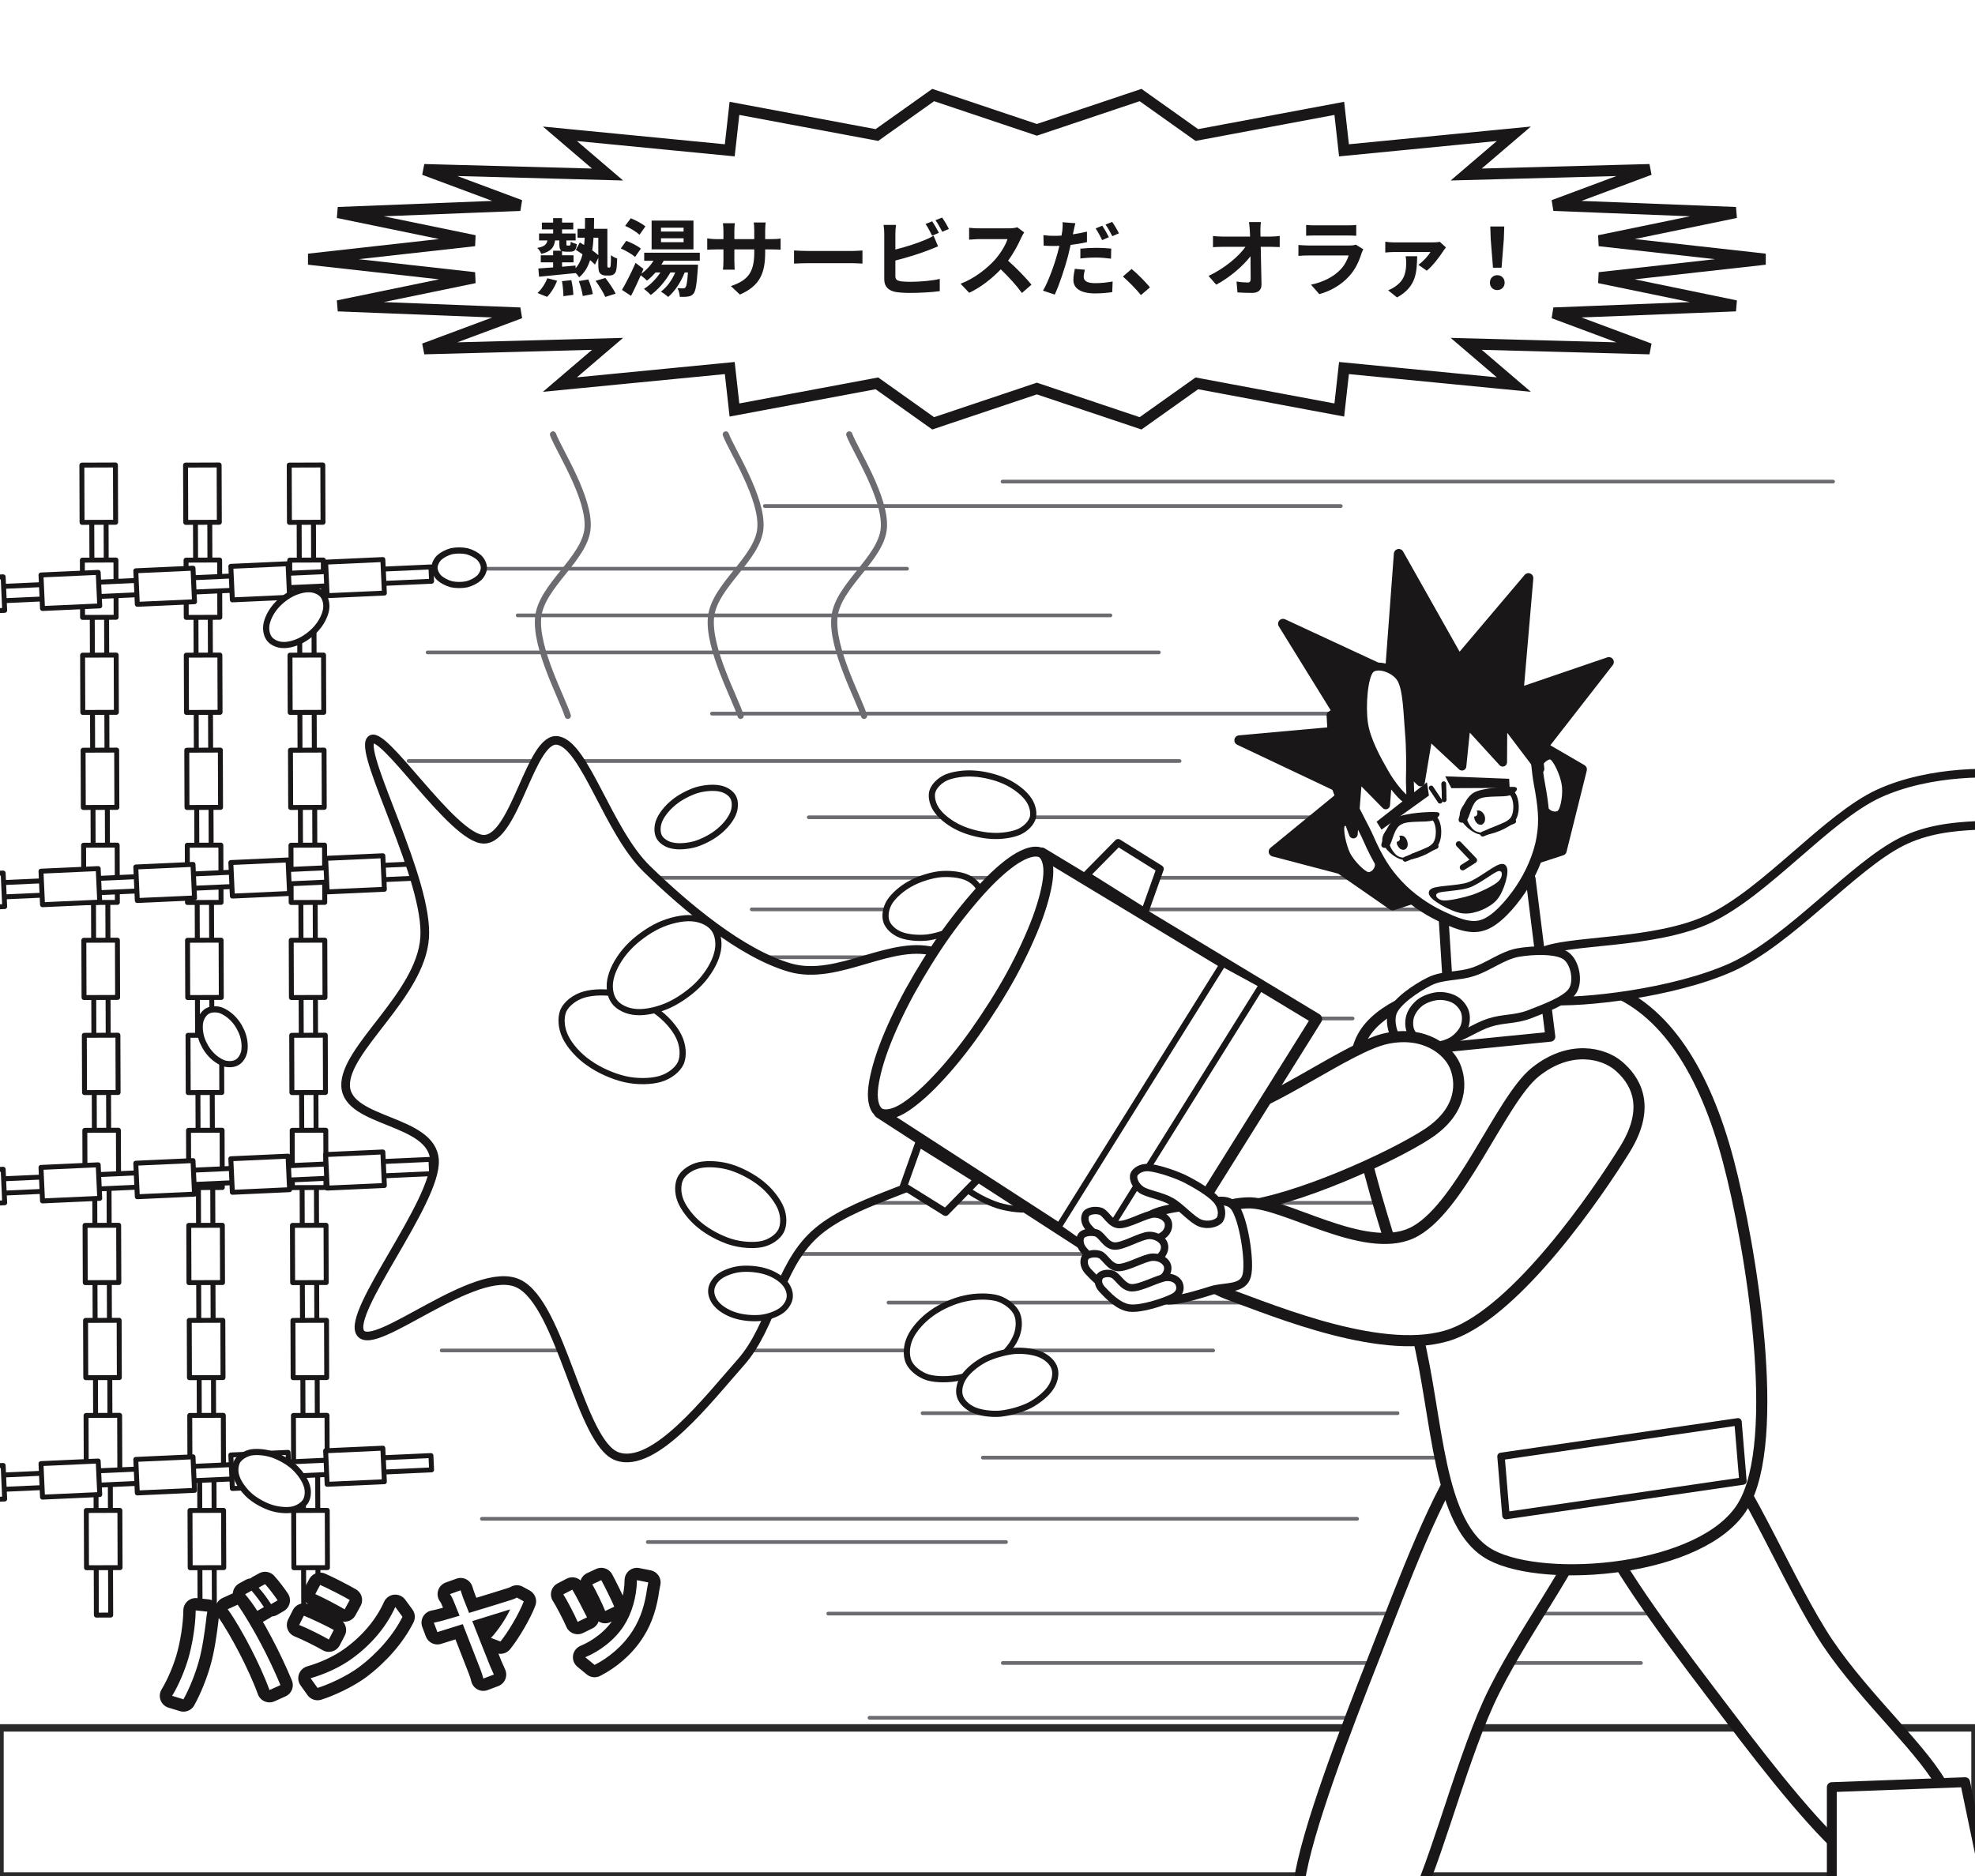
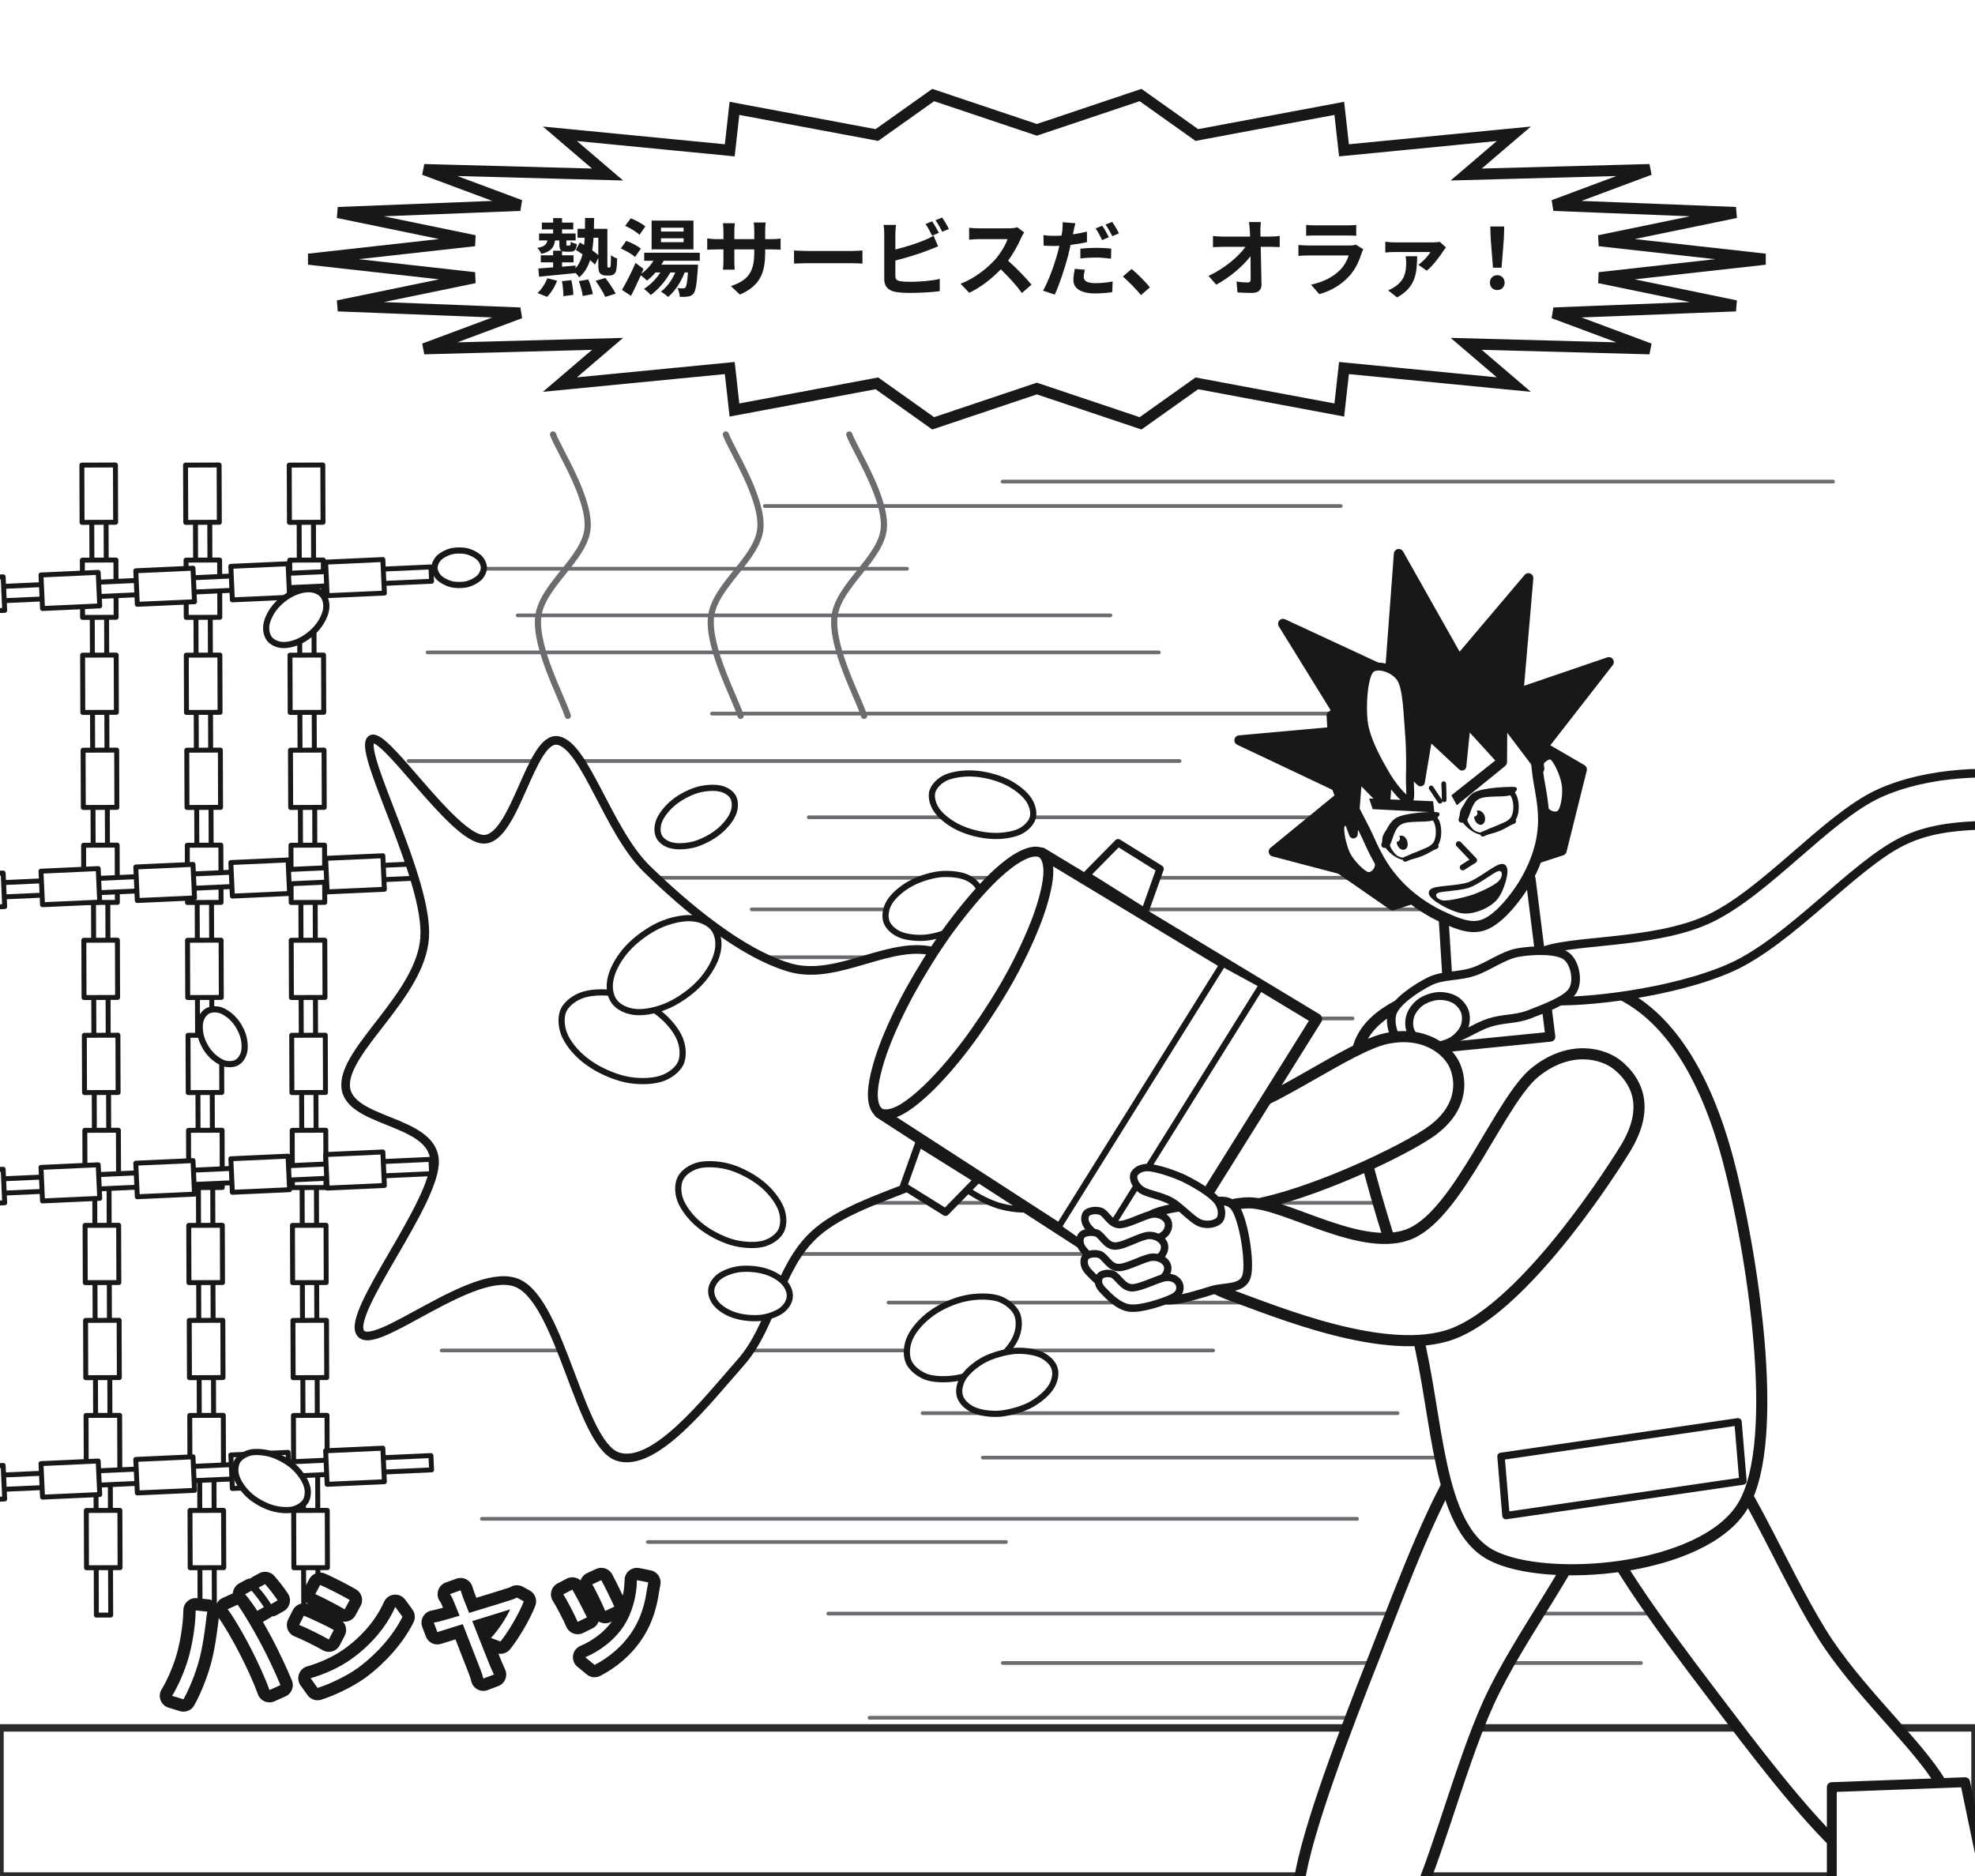
<svg xmlns="http://www.w3.org/2000/svg" viewBox="0 0 800 760">
  <rect width="800" height="760" fill="#FFFFFF" />
  <path d="M0,0 L800,0 L800,760 L0,760Z" fill="#FFFFFF" />
  <path d="M0,180 L800,180 L800,700 L0,700Z" fill="#FFFFFF" />
  <path d="M0,700 L800,700 L800,760 L0,760Z" fill="#FFFFFF" stroke="#2A2A2A" stroke-width="3" stroke-linejoin="round" />
  <path d="M406.1,195.1 L742.5,195.1" fill="none" stroke="#6B6B70" stroke-width="1.5" stroke-linejoin="round" stroke-linecap="round" />
  <path d="M309.8,205 L543.1,205" fill="none" stroke="#6B6B70" stroke-width="1.5" stroke-linejoin="round" stroke-linecap="round" />
  <path d="M185.2,230.4 L367.4,230.4" fill="none" stroke="#6B6B70" stroke-width="1.5" stroke-linejoin="round" stroke-linecap="round" />
  <path d="M209.7,249.3 L449.8,249.3" fill="none" stroke="#6B6B70" stroke-width="1.5" stroke-linejoin="round" stroke-linecap="round" />
  <path d="M173.2,264.3 L469.4,264.3" fill="none" stroke="#6B6B70" stroke-width="1.5" stroke-linejoin="round" stroke-linecap="round" />
  <path d="M288.4,289.1 L589.9,289.1" fill="none" stroke="#6B6B70" stroke-width="1.5" stroke-linejoin="round" stroke-linecap="round" />
  <path d="M165.5,308.3 L477.8,308.3" fill="none" stroke="#6B6B70" stroke-width="1.5" stroke-linejoin="round" stroke-linecap="round" />
  <path d="M327.6,331.1 L604.3,331.1" fill="none" stroke="#6B6B70" stroke-width="1.5" stroke-linejoin="round" stroke-linecap="round" />
  <path d="M248,355.6 L555.1,355.6" fill="none" stroke="#6B6B70" stroke-width="1.5" stroke-linejoin="round" stroke-linecap="round" />
  <path d="M304.5,368.4 L589.8,368.4" fill="none" stroke="#6B6B70" stroke-width="1.5" stroke-linejoin="round" stroke-linecap="round" />
  <path d="M173.1,387.8 L417.4,387.8" fill="none" stroke="#6B6B70" stroke-width="1.5" stroke-linejoin="round" stroke-linecap="round" />
  <path d="M309.5,412.6 L547.9,412.6" fill="none" stroke="#6B6B70" stroke-width="1.5" stroke-linejoin="round" stroke-linecap="round" />
  <path d="M199.1,431.7 L378.4,431.7" fill="none" stroke="#6B6B70" stroke-width="1.5" stroke-linejoin="round" stroke-linecap="round" />
  <path d="M370.3,447.9 L553.3,447.9" fill="none" stroke="#6B6B70" stroke-width="1.5" stroke-linejoin="round" stroke-linecap="round" />
  <path d="M176.6,465.4 L325.2,465.4" fill="none" stroke="#6B6B70" stroke-width="1.5" stroke-linejoin="round" stroke-linecap="round" />
  <path d="M304.7,487.3 L625.2,487.3" fill="none" stroke="#6B6B70" stroke-width="1.5" stroke-linejoin="round" stroke-linecap="round" />
  <path d="M249.8,508 L453.3,508" fill="none" stroke="#6B6B70" stroke-width="1.5" stroke-linejoin="round" stroke-linecap="round" />
  <path d="M359.9,527.7 L620.7,527.7" fill="none" stroke="#6B6B70" stroke-width="1.5" stroke-linejoin="round" stroke-linecap="round" />
  <path d="M178.9,547.1 L491.4,547.1" fill="none" stroke="#6B6B70" stroke-width="1.5" stroke-linejoin="round" stroke-linecap="round" />
  <path d="M373.7,572.5 L566.1,572.5" fill="none" stroke="#6B6B70" stroke-width="1.5" stroke-linejoin="round" stroke-linecap="round" />
  <path d="M398.1,590.5 L668.5,590.5" fill="none" stroke="#6B6B70" stroke-width="1.5" stroke-linejoin="round" stroke-linecap="round" />
  <path d="M195.2,615.3 L549.7,615.3" fill="none" stroke="#6B6B70" stroke-width="1.5" stroke-linejoin="round" stroke-linecap="round" />
  <path d="M262.4,624.7 L407.5,624.7" fill="none" stroke="#6B6B70" stroke-width="1.5" stroke-linejoin="round" stroke-linecap="round" />
  <path d="M335.5,653.7 L689.8,653.7" fill="none" stroke="#6B6B70" stroke-width="1.5" stroke-linejoin="round" stroke-linecap="round" />
  <path d="M406.2,673.7 L664.7,673.7" fill="none" stroke="#6B6B70" stroke-width="1.5" stroke-linejoin="round" stroke-linecap="round" />
  <path d="M352.2,695.9 L568.4,695.9" fill="none" stroke="#6B6B70" stroke-width="1.5" stroke-linejoin="round" stroke-linecap="round" />
  <defs>
    <g id="q23c1lf">
      <path d="M-11.6,-6.8 L11.6,-6.8 L11.6,6.8 L-11.6,6.8Z" fill="#FFFFFF" stroke="#1A1718" stroke-width="2" stroke-linejoin="round" />
    </g>
    <g id="q23c1le">
      <path d="M-11.6,-2.9 L11.6,-2.9 L11.6,2.9 L-11.6,2.9Z" fill="#FFFFFF" stroke="#1A1718" stroke-width="2" stroke-linejoin="round" />
    </g>
  </defs>
  <g>
    <use href="#q23c1le" transform="translate(40.1 219.2) rotate(89.8)" />
    <use href="#q23c1le" transform="translate(40.3 257.7) rotate(89.8)" />
    <use href="#q23c1le" transform="translate(40.4 296.2) rotate(89.8)" />
    <use href="#q23c1le" transform="translate(40.6 334.7) rotate(89.8)" />
    <use href="#q23c1le" transform="translate(40.8 373.2) rotate(89.8)" />
    <use href="#q23c1le" transform="translate(40.9 411.7) rotate(89.8)" />
    <use href="#q23c1le" transform="translate(41.1 450.2) rotate(89.8)" />
    <use href="#q23c1le" transform="translate(41.3 488.7) rotate(89.8)" />
    <use href="#q23c1le" transform="translate(41.4 527.2) rotate(89.8)" />
    <use href="#q23c1le" transform="translate(41.6 565.7) rotate(89.8)" />
    <use href="#q23c1le" transform="translate(41.8 604.2) rotate(89.8)" />
    <use href="#q23c1le" transform="translate(41.9 642.7) rotate(89.8)" />
    <use href="#q23c1lf" transform="translate(40 200) rotate(89.8)" />
    <use href="#q23c1lf" transform="translate(40.2 238.5) rotate(89.8)" />
    <use href="#q23c1lf" transform="translate(40.3 277) rotate(89.8)" />
    <use href="#q23c1lf" transform="translate(40.5 315.5) rotate(89.8)" />
    <use href="#q23c1lf" transform="translate(40.7 354) rotate(89.8)" />
    <use href="#q23c1lf" transform="translate(40.8 392.5) rotate(89.8)" />
    <use href="#q23c1lf" transform="translate(41 431) rotate(89.8)" />
    <use href="#q23c1lf" transform="translate(41.2 469.5) rotate(89.8)" />
    <use href="#q23c1lf" transform="translate(41.3 508) rotate(89.8)" />
    <use href="#q23c1lf" transform="translate(41.5 546.5) rotate(89.8)" />
    <use href="#q23c1lf" transform="translate(41.7 585) rotate(89.8)" />
    <use href="#q23c1lf" transform="translate(41.8 623.5) rotate(89.8)" />
  </g>
  <defs>
    <g id="q23c2lf">
      <path d="M-11.6,-6.8 L11.6,-6.8 L11.6,6.8 L-11.6,6.8Z" fill="#FFFFFF" stroke="#1A1718" stroke-width="2" stroke-linejoin="round" />
    </g>
    <g id="q23c2le">
      <path d="M-11.6,-2.9 L11.6,-2.9 L11.6,2.9 L-11.6,2.9Z" fill="#FFFFFF" stroke="#1A1718" stroke-width="2" stroke-linejoin="round" />
    </g>
  </defs>
  <g>
    <use href="#q23c2le" transform="translate(82.1 219.2) rotate(89.8)" />
    <use href="#q23c2le" transform="translate(82.3 257.7) rotate(89.8)" />
    <use href="#q23c2le" transform="translate(82.4 296.2) rotate(89.8)" />
    <use href="#q23c2le" transform="translate(82.6 334.7) rotate(89.8)" />
    <use href="#q23c2le" transform="translate(82.8 373.2) rotate(89.8)" />
    <use href="#q23c2le" transform="translate(82.9 411.7) rotate(89.8)" />
    <use href="#q23c2le" transform="translate(83.1 450.2) rotate(89.8)" />
    <use href="#q23c2le" transform="translate(83.3 488.7) rotate(89.8)" />
    <use href="#q23c2le" transform="translate(83.4 527.2) rotate(89.8)" />
    <use href="#q23c2le" transform="translate(83.6 565.7) rotate(89.8)" />
    <use href="#q23c2le" transform="translate(83.8 604.2) rotate(89.8)" />
    <use href="#q23c2le" transform="translate(83.9 642.7) rotate(89.8)" />
    <use href="#q23c2lf" transform="translate(82 200) rotate(89.8)" />
    <use href="#q23c2lf" transform="translate(82.2 238.5) rotate(89.8)" />
    <use href="#q23c2lf" transform="translate(82.3 277) rotate(89.8)" />
    <use href="#q23c2lf" transform="translate(82.5 315.5) rotate(89.8)" />
    <use href="#q23c2lf" transform="translate(82.7 354) rotate(89.8)" />
    <use href="#q23c2lf" transform="translate(82.8 392.5) rotate(89.8)" />
    <use href="#q23c2lf" transform="translate(83 431) rotate(89.8)" />
    <use href="#q23c2lf" transform="translate(83.2 469.5) rotate(89.8)" />
    <use href="#q23c2lf" transform="translate(83.3 508) rotate(89.8)" />
    <use href="#q23c2lf" transform="translate(83.5 546.5) rotate(89.8)" />
    <use href="#q23c2lf" transform="translate(83.7 585) rotate(89.8)" />
    <use href="#q23c2lf" transform="translate(83.8 623.5) rotate(89.8)" />
  </g>
  <defs>
    <g id="q23c3lf">
      <path d="M-11.6,-6.8 L11.6,-6.8 L11.6,6.8 L-11.6,6.8Z" fill="#FFFFFF" stroke="#1A1718" stroke-width="2" stroke-linejoin="round" />
    </g>
    <g id="q23c3le">
      <path d="M-11.6,-2.9 L11.6,-2.9 L11.6,2.9 L-11.6,2.9Z" fill="#FFFFFF" stroke="#1A1718" stroke-width="2" stroke-linejoin="round" />
    </g>
  </defs>
  <g>
    <use href="#q23c3le" transform="translate(124.1 219.2) rotate(89.8)" />
    <use href="#q23c3le" transform="translate(124.3 257.7) rotate(89.8)" />
    <use href="#q23c3le" transform="translate(124.4 296.2) rotate(89.8)" />
    <use href="#q23c3le" transform="translate(124.6 334.7) rotate(89.8)" />
    <use href="#q23c3le" transform="translate(124.8 373.2) rotate(89.8)" />
    <use href="#q23c3le" transform="translate(124.9 411.7) rotate(89.8)" />
    <use href="#q23c3le" transform="translate(125.1 450.2) rotate(89.8)" />
    <use href="#q23c3le" transform="translate(125.3 488.7) rotate(89.8)" />
    <use href="#q23c3le" transform="translate(125.4 527.2) rotate(89.8)" />
    <use href="#q23c3le" transform="translate(125.6 565.7) rotate(89.8)" />
    <use href="#q23c3le" transform="translate(125.8 604.2) rotate(89.8)" />
    <use href="#q23c3le" transform="translate(125.9 642.7) rotate(89.8)" />
    <use href="#q23c3lf" transform="translate(124 200) rotate(89.8)" />
    <use href="#q23c3lf" transform="translate(124.2 238.5) rotate(89.8)" />
    <use href="#q23c3lf" transform="translate(124.3 277) rotate(89.8)" />
    <use href="#q23c3lf" transform="translate(124.5 315.5) rotate(89.8)" />
    <use href="#q23c3lf" transform="translate(124.7 354) rotate(89.8)" />
    <use href="#q23c3lf" transform="translate(124.8 392.5) rotate(89.8)" />
    <use href="#q23c3lf" transform="translate(125 431) rotate(89.8)" />
    <use href="#q23c3lf" transform="translate(125.2 469.5) rotate(89.8)" />
    <use href="#q23c3lf" transform="translate(125.3 508) rotate(89.8)" />
    <use href="#q23c3lf" transform="translate(125.5 546.5) rotate(89.8)" />
    <use href="#q23c3lf" transform="translate(125.7 585) rotate(89.8)" />
    <use href="#q23c3lf" transform="translate(125.8 623.5) rotate(89.8)" />
  </g>
  <defs>
    <g id="q23c4lf">
      <path d="M-11.6,-6.8 L11.6,-6.8 L11.6,6.8 L-11.6,6.8Z" fill="#FFFFFF" stroke="#1A1718" stroke-width="2" stroke-linejoin="round" />
    </g>
    <g id="q23c4le">
      <path d="M-11.6,-2.9 L11.6,-2.9 L11.6,2.9 L-11.6,2.9Z" fill="#FFFFFF" stroke="#1A1718" stroke-width="2" stroke-linejoin="round" />
    </g>
  </defs>
  <g>
    <use href="#q23c4le" transform="translate(9.2 240.1) rotate(-2.6)" />
    <use href="#q23c4le" transform="translate(47.7 238.4) rotate(-2.6)" />
    <use href="#q23c4le" transform="translate(86.1 236.6) rotate(-2.6)" />
    <use href="#q23c4le" transform="translate(124.6 234.8) rotate(-2.6)" />
    <use href="#q23c4le" transform="translate(163.1 233.1) rotate(-2.6)" />
    <use href="#q23c4lf" transform="translate(-10 241) rotate(-2.6)" />
    <use href="#q23c4lf" transform="translate(28.5 239.2) rotate(-2.6)" />
    <use href="#q23c4lf" transform="translate(66.9 237.5) rotate(-2.6)" />
    <use href="#q23c4lf" transform="translate(105.4 235.7) rotate(-2.6)" />
    <use href="#q23c4lf" transform="translate(143.8 234) rotate(-2.6)" />
  </g>
  <defs>
    <g id="q23c5lf">
      <path d="M-11.6,-6.8 L11.6,-6.8 L11.6,6.8 L-11.6,6.8Z" fill="#FFFFFF" stroke="#1A1718" stroke-width="2" stroke-linejoin="round" />
    </g>
    <g id="q23c5le">
      <path d="M-11.6,-2.9 L11.6,-2.9 L11.6,2.9 L-11.6,2.9Z" fill="#FFFFFF" stroke="#1A1718" stroke-width="2" stroke-linejoin="round" />
    </g>
  </defs>
  <g>
    <use href="#q23c5le" transform="translate(9.2 360.1) rotate(-2.6)" />
    <use href="#q23c5le" transform="translate(47.7 358.4) rotate(-2.6)" />
    <use href="#q23c5le" transform="translate(86.1 356.6) rotate(-2.6)" />
    <use href="#q23c5le" transform="translate(124.6 354.8) rotate(-2.6)" />
    <use href="#q23c5le" transform="translate(163.1 353.1) rotate(-2.6)" />
    <use href="#q23c5lf" transform="translate(-10 361) rotate(-2.6)" />
    <use href="#q23c5lf" transform="translate(28.5 359.2) rotate(-2.6)" />
    <use href="#q23c5lf" transform="translate(66.9 357.5) rotate(-2.6)" />
    <use href="#q23c5lf" transform="translate(105.4 355.7) rotate(-2.6)" />
    <use href="#q23c5lf" transform="translate(143.8 354) rotate(-2.6)" />
  </g>
  <defs>
    <g id="q23c6lf">
      <path d="M-11.6,-6.8 L11.6,-6.8 L11.6,6.8 L-11.6,6.8Z" fill="#FFFFFF" stroke="#1A1718" stroke-width="2" stroke-linejoin="round" />
    </g>
    <g id="q23c6le">
      <path d="M-11.6,-2.9 L11.6,-2.9 L11.6,2.9 L-11.6,2.9Z" fill="#FFFFFF" stroke="#1A1718" stroke-width="2" stroke-linejoin="round" />
    </g>
  </defs>
  <g>
    <use href="#q23c6le" transform="translate(9.2 480.1) rotate(-2.6)" />
    <use href="#q23c6le" transform="translate(47.7 478.4) rotate(-2.6)" />
    <use href="#q23c6le" transform="translate(86.1 476.6) rotate(-2.6)" />
    <use href="#q23c6le" transform="translate(124.6 474.8) rotate(-2.6)" />
    <use href="#q23c6le" transform="translate(163.1 473.1) rotate(-2.6)" />
    <use href="#q23c6lf" transform="translate(-10 481) rotate(-2.6)" />
    <use href="#q23c6lf" transform="translate(28.5 479.2) rotate(-2.6)" />
    <use href="#q23c6lf" transform="translate(66.9 477.5) rotate(-2.6)" />
    <use href="#q23c6lf" transform="translate(105.4 475.7) rotate(-2.6)" />
    <use href="#q23c6lf" transform="translate(143.8 474) rotate(-2.6)" />
  </g>
  <defs>
    <g id="q23c7lf">
      <path d="M-11.6,-6.8 L11.6,-6.8 L11.6,6.8 L-11.6,6.8Z" fill="#FFFFFF" stroke="#1A1718" stroke-width="2" stroke-linejoin="round" />
    </g>
    <g id="q23c7le">
      <path d="M-11.6,-2.9 L11.6,-2.9 L11.6,2.9 L-11.6,2.9Z" fill="#FFFFFF" stroke="#1A1718" stroke-width="2" stroke-linejoin="round" />
    </g>
  </defs>
  <g>
    <use href="#q23c7le" transform="translate(9.2 600.1) rotate(-2.6)" />
    <use href="#q23c7le" transform="translate(47.7 598.4) rotate(-2.6)" />
    <use href="#q23c7le" transform="translate(86.1 596.6) rotate(-2.6)" />
    <use href="#q23c7le" transform="translate(124.6 594.8) rotate(-2.6)" />
    <use href="#q23c7le" transform="translate(163.1 593.1) rotate(-2.6)" />
    <use href="#q23c7lf" transform="translate(-10 601) rotate(-2.6)" />
    <use href="#q23c7lf" transform="translate(28.5 599.2) rotate(-2.6)" />
    <use href="#q23c7lf" transform="translate(66.9 597.5) rotate(-2.6)" />
    <use href="#q23c7lf" transform="translate(105.4 595.7) rotate(-2.6)" />
    <use href="#q23c7lf" transform="translate(143.8 594) rotate(-2.6)" />
  </g>
  <path d="M430,430 C428.3,416 398.3,392.3 380,386 C361.7,379.7 339.7,397.7 320,392 C300.3,386.3 277.7,367.3 262,352 C246.3,336.7 237,302 226,300 C215,298 208.7,340 196,340 C183.3,340 154,293.3 150,300 C146,306.7 173.7,356.7 172,380 C170.3,403.3 139.3,425 140,440 C140.7,455 175,453.3 176,470 C177,486.7 140.3,531.7 146,540 C151.7,548.3 192.7,511.7 210,520 C227.3,528.3 235,584.7 250,590 C265,595.3 286.7,567 300,552 C313.3,537 315,513.7 330,500 C345,486.3 373.3,481.7 390,470 C406.7,458.3 431.7,444 430,430Z" fill="#FFFFFF" stroke="#1A1718" stroke-width="3.5" stroke-linejoin="round" />
  <path d="M297,323 C297.9,324.7 297.9,327.4 296.9,329.7 C295.9,332.1 293.6,334.9 291.1,336.9 C288.6,339 284.9,340.9 281.8,341.9 C278.7,342.8 275.1,343.1 272.6,342.6 C270.1,342.2 267.9,340.7 267,339 C266.1,337.3 266.1,334.6 267.1,332.3 C268.1,329.9 270.4,327.1 272.9,325.1 C275.4,323 279.1,321.1 282.2,320.1 C285.3,319.2 288.9,318.9 291.4,319.4 C293.9,319.8 296.1,321.3 297,323Z" fill="#FFFFFF" stroke="#1A1718" stroke-width="2.5" stroke-linejoin="round" />
  <path d="M275.8,430.6 C274.5,433.4 271.2,436 267.4,437.1 C263.6,438.2 258,438.3 253.2,437.2 C248.3,436.1 242.5,433.5 238.5,430.6 C234.4,427.8 230.7,423.6 229,420 C227.3,416.5 227,412.3 228.2,409.4 C229.5,406.6 232.8,404 236.6,402.9 C240.4,401.8 246,401.7 250.8,402.8 C255.7,403.9 261.5,406.5 265.5,409.4 C269.6,412.2 273.3,416.4 275,420 C276.7,423.5 277,427.7 275.8,430.6Z" fill="#FFFFFF" stroke="#1A1718" stroke-width="2.5" stroke-linejoin="round" />
  <path d="M397,360.8 C397.7,363.1 397.2,366.2 395.6,368.7 C394,371.2 390.7,374.1 387.4,375.9 C384.1,377.8 379.4,379.3 375.6,379.8 C371.9,380.2 367.6,379.8 364.8,378.7 C362,377.6 359.7,375.4 359,373.2 C358.3,370.9 358.8,367.8 360.4,365.3 C362,362.8 365.3,359.9 368.6,358.1 C371.9,356.2 376.6,354.7 380.4,354.2 C384.1,353.8 388.4,354.2 391.2,355.3 C394,356.4 396.3,358.6 397,360.8Z" fill="#FFFFFF" stroke="#1A1718" stroke-width="2.5" stroke-linejoin="round" />
  <path d="M411.9,532.2 C413.1,534.9 412.9,538.9 411.3,542.2 C409.8,545.5 406.3,549.4 402.6,552 C398.9,554.7 393.5,557.1 389,558 C384.6,559 379.3,559 375.8,558 C372.4,556.9 369.3,554.4 368.1,551.8 C366.9,549.1 367.1,545.1 368.7,541.8 C370.2,538.5 373.7,534.6 377.4,532 C381.1,529.3 386.5,526.9 391,526 C395.4,525 400.7,525 404.2,526 C407.6,527.1 410.7,529.6 411.9,532.2Z" fill="#FFFFFF" stroke="#1A1718" stroke-width="2.5" stroke-linejoin="round" />
  <path d="M316.3,498.8 C315,501.2 311.9,503.3 308.6,504 C305.2,504.7 300.2,504.4 296,503.1 C291.8,501.8 286.9,499.2 283.5,496.4 C280.1,493.7 277,489.7 275.7,486.5 C274.4,483.3 274.4,479.6 275.7,477.2 C277,474.8 280.1,472.7 283.4,472 C286.8,471.3 291.8,471.6 296,472.9 C300.2,474.2 305.1,476.8 308.5,479.6 C311.9,482.3 315,486.3 316.3,489.5 C317.6,492.7 317.6,496.4 316.3,498.8Z" fill="#FFFFFF" stroke="#1A1718" stroke-width="2.5" stroke-linejoin="round" />
  <path d="M418.4,331.1 C417.8,333.4 415.6,335.7 412.8,337 C410,338.2 405.5,338.9 401.5,338.6 C397.6,338.4 392.6,337.2 388.9,335.5 C385.3,333.9 381.7,331.2 379.8,328.7 C377.9,326.3 377.1,323.2 377.6,320.9 C378.2,318.6 380.4,316.3 383.2,315 C386,313.8 390.5,313.1 394.5,313.4 C398.4,313.6 403.4,314.8 407.1,316.5 C410.7,318.1 414.3,320.8 416.2,323.3 C418.1,325.7 418.9,328.8 418.4,331.1Z" fill="#FFFFFF" stroke="#1A1718" stroke-width="2.5" stroke-linejoin="round" />
  <path d="M427.2,554.5 C427.9,556.7 427.2,559.9 425.5,562.3 C423.8,564.8 420.5,567.5 417.1,569.3 C413.7,571 409,572.3 405.2,572.7 C401.4,573 397.1,572.4 394.4,571.2 C391.7,570 389.4,567.8 388.8,565.5 C388.1,563.3 388.8,560.1 390.5,557.7 C392.2,555.2 395.5,552.5 398.9,550.7 C402.3,549 407,547.7 410.8,547.3 C414.6,547 418.9,547.6 421.6,548.8 C424.3,550 426.6,552.2 427.2,554.5Z" fill="#FFFFFF" stroke="#1A1718" stroke-width="2.5" stroke-linejoin="round" />
  <path d="M427,484.2 C425.6,486.8 422.2,489 418.4,489.7 C414.7,490.4 409.1,489.8 404.4,488.4 C399.7,486.9 394.1,483.9 390.2,480.8 C386.4,477.7 382.8,473.4 381.3,469.9 C379.8,466.4 379.7,462.4 381,459.8 C382.4,457.2 385.8,455 389.6,454.3 C393.3,453.6 398.9,454.2 403.6,455.6 C408.3,457.1 413.9,460.1 417.8,463.2 C421.6,466.3 425.2,470.6 426.7,474.1 C428.2,477.6 428.3,481.6 427,484.2Z" fill="#FFFFFF" stroke="#1A1718" stroke-width="2.5" stroke-linejoin="round" />
  <path d="M289.2,376.3 C291,378.7 291.5,382.6 290.5,386.2 C289.6,389.9 286.9,394.5 283.6,398 C280.4,401.5 275.4,405.1 271.1,407.1 C266.8,409.1 261.5,410.3 257.8,410 C254.1,409.8 250.5,408.1 248.8,405.7 C247,403.3 246.5,399.4 247.5,395.8 C248.4,392.1 251.1,387.5 254.4,384 C257.6,380.5 262.6,376.9 266.9,374.9 C271.2,372.9 276.5,371.7 280.2,372 C283.9,372.2 287.5,373.9 289.2,376.3Z" fill="#FFFFFF" stroke="#1A1718" stroke-width="2.5" stroke-linejoin="round" />
  <path d="M319.9,525.4 C319.8,527.3 318.4,529.6 316.4,531 C314.4,532.4 311.1,533.6 308.1,533.9 C305.1,534.2 301.2,533.9 298.2,533 C295.3,532.2 292.3,530.5 290.6,528.7 C288.9,527 287.9,524.6 288.1,522.6 C288.2,520.7 289.6,518.4 291.6,517 C293.6,515.6 296.9,514.4 299.9,514.1 C302.9,513.8 306.8,514.1 309.8,515 C312.7,515.8 315.7,517.5 317.4,519.3 C319.1,521 320.1,523.4 319.9,525.4Z" fill="#FFFFFF" stroke="#1A1718" stroke-width="2.5" stroke-linejoin="round" />
  <path d="M130.7,241 C131.9,242.4 132.4,244.6 132.1,246.8 C131.8,248.9 130.5,251.7 128.8,253.8 C127.2,255.9 124.5,258.1 122.2,259.3 C119.8,260.6 116.9,261.4 114.7,261.3 C112.6,261.3 110.4,260.3 109.3,259 C108.1,257.6 107.6,255.4 107.9,253.2 C108.2,251.1 109.5,248.3 111.2,246.2 C112.8,244.1 115.5,241.9 117.8,240.7 C120.2,239.4 123.1,238.6 125.3,238.7 C127.4,238.7 129.6,239.7 130.7,241Z" fill="#FFFFFF" stroke="#1A1718" stroke-width="2.5" stroke-linejoin="round" />
  <path d="M123.9,608 C122.9,609.7 120.7,611.1 118.3,611.6 C115.9,612 112.4,611.7 109.5,610.7 C106.6,609.7 103.2,607.8 101,605.8 C98.7,603.7 96.7,600.9 95.9,598.6 C95,596.3 95.2,593.7 96.1,592 C97.1,590.3 99.3,588.9 101.7,588.4 C104.1,588 107.6,588.3 110.5,589.3 C113.4,590.3 116.8,592.2 119,594.2 C121.3,596.3 123.3,599.1 124.1,601.4 C125,603.7 124.8,606.3 123.9,608Z" fill="#FFFFFF" stroke="#1A1718" stroke-width="2.5" stroke-linejoin="round" />
  <path d="M196,230 C196,231.4 195.2,233 194.1,234.1 C192.9,235.2 191,236.2 189.1,236.7 C187.2,237.1 184.8,237.1 182.9,236.7 C181,236.2 179.1,235.2 177.9,234.1 C176.8,233 176,231.4 176,230 C176,228.6 176.8,227 177.9,225.9 C179.1,224.8 181,223.8 182.9,223.3 C184.8,222.9 187.2,222.9 189.1,223.3 C191,223.8 192.9,224.8 194.1,225.9 C195.2,227 196,228.6 196,230Z" fill="#FFFFFF" stroke="#1A1718" stroke-width="2.5" stroke-linejoin="round" />
  <path d="M96,430.4 C94.6,431.2 92.6,431.3 90.8,430.8 C89,430.2 86.8,428.7 85.3,427 C83.7,425.3 82.3,422.8 81.6,420.6 C80.9,418.4 80.7,415.8 81.1,413.9 C81.5,412.1 82.6,410.4 84,409.6 C85.4,408.8 87.4,408.7 89.2,409.2 C91,409.8 93.2,411.3 94.7,413 C96.3,414.7 97.7,417.2 98.4,419.4 C99.1,421.6 99.3,424.2 98.9,426.1 C98.5,427.9 97.4,429.6 96,430.4Z" fill="#FFFFFF" stroke="#1A1718" stroke-width="2.5" stroke-linejoin="round" />
  <path d="M300,290 C298,283.3 286.7,262.7 288,250 C289.3,237.3 307,226.3 308,214 C309,201.7 296.3,182.3 294,176" fill="none" stroke="#6B6B70" stroke-width="2.5" stroke-linejoin="round" stroke-linecap="round" />
  <path d="M350,290 C348,283.3 336.7,262.7 338,250 C339.3,237.3 357,226.3 358,214 C359,201.7 346.3,182.3 344,176" fill="none" stroke="#6B6B70" stroke-width="2.5" stroke-linejoin="round" stroke-linecap="round" />
  <path d="M230,290 C228,283.3 216.7,262.7 218,250 C219.3,237.3 237,226.3 238,214 C239,201.7 226.3,182.3 224,176" fill="none" stroke="#6B6B70" stroke-width="2.5" stroke-linejoin="round" stroke-linecap="round" />
  <path d="M595,587.5 C582.4,603.4 568.4,641.1 557,670.3 C545.5,699.4 529.1,742.1 526.3,762.3 C523.5,782.5 533.1,789.1 540.3,791.7 C547.5,794.2 559.2,794.7 569.7,777.7 C580.1,760.7 590.5,717.3 603,689.7 C615.6,662.2 640.1,631.7 645,612.5 C650,593.4 640.9,579.1 632.5,575 C624.2,570.8 607.5,571.6 595,587.5Z" fill="#FFFFFF" stroke="#1A1718" stroke-width="4.5" stroke-linejoin="round" />
  <path d="M646.3,614.8 C653.7,634.6 682,671.2 699.7,694.5 C717.3,717.8 738.2,744.2 752.3,754.7 C766.5,765.2 778.8,762.6 784.7,757.7 C790.6,752.8 795.1,740.6 787.7,725.3 C780.3,709.9 756,688.8 740.3,665.5 C724.7,642.1 707.9,600 693.7,585.2 C679.5,570.3 663.1,571.3 655.2,576.3 C647.2,581.2 638.8,595.1 646.3,614.8Z" fill="#FFFFFF" stroke="#1A1718" stroke-width="4.5" stroke-linejoin="round" />
  <path d="M742,724 L796,722 L806,770 L742,770Z" fill="#FFFFFF" stroke="#1A1718" stroke-width="4" stroke-linejoin="round" />
  <path d="M552,420 C564.7,396.7 625.3,391.7 650,400 C674.7,408.3 690.7,435 700,470 C709.3,505 722,583.3 706,610 C690,636.7 626,641.7 604,630 C582,618.3 582.7,575 574,540 C565.3,505 539.3,443.3 552,420Z" fill="#FFFFFF" stroke="#1A1718" stroke-width="4.5" stroke-linejoin="round" />
  <path d="M608,590 L704,576 L706,600 L610,614Z" fill="#FFFFFF" stroke="#1A1718" stroke-width="3" stroke-linejoin="round" />
  <path d="M584,360 L620,356 L628,420 L588,424Z" fill="#FFFFFF" stroke="#1A1718" stroke-width="4" stroke-linejoin="round" />
  <path d="M627.5,405.4 C640.5,406.4 677.7,402.5 701.5,391.8 C725.2,381 750.4,351 770.3,341 C790.2,331 813.1,336.5 821.1,332 C829.1,327.6 828.5,316 818.4,314.2 C808.4,312.5 782,311.9 761,321.5 C740,331.2 715.3,361.4 692.4,372.2 C669.6,382.9 634.6,380.4 623.8,385.9 C613,391.5 614.6,404.4 627.5,405.4Z" fill="#FFFFFF" stroke="#1A1718" stroke-width="3.5" stroke-linejoin="round" />
  <path d="M564.1,410 C565.8,405.6 573.6,400.3 579,397.6 C584.4,394.9 590.7,395.7 596.7,393.7 C602.7,391.8 608.7,387 614.9,385.9 C621.2,384.8 630.6,384.6 634.3,387.2 C638,389.8 639.5,397.5 637,401.4 C634.5,405.4 624.9,408.8 619.3,411 C613.7,413.1 608.8,412.5 603.3,414.3 C597.9,416 592.6,420 586.8,421.5 C581,423.1 572.3,425.6 568.5,423.7 C564.8,421.8 562.4,414.3 564.1,410Z" fill="#FFFFFF" stroke="#1A1718" stroke-width="3.5" stroke-linejoin="round" />
  <path d="M593.4,409.9 C594,411.8 593.9,414.2 593.1,416.2 C592.3,418.1 590.5,420.1 588.6,421.4 C586.7,422.6 584,423.5 581.8,423.6 C579.5,423.7 576.8,423.1 575.1,422 C573.3,420.9 571.8,419 571.2,417.2 C570.6,415.3 570.7,412.8 571.5,410.9 C572.3,409 574,406.9 575.9,405.7 C577.8,404.5 580.6,403.6 582.8,403.5 C585.1,403.4 587.7,404 589.5,405.1 C591.3,406.2 592.8,408.1 593.4,409.9Z" fill="#FFFFFF" stroke="#1A1718" stroke-width="3.2" stroke-linejoin="round" />
  <path d="M561.7,420.7 C546.4,423.9 514.9,448 497.4,451.2 C480,454.3 467.1,439.7 456.8,439.7 C446.5,439.7 437.3,445.8 435.7,451.2 C434.1,456.7 436.1,466.1 447.2,472.3 C458.4,478.6 480.7,491 502.6,488.8 C524.4,486.7 563.8,468.8 578.3,459.3 C592.7,449.8 592.1,438.2 589.3,431.7 C586.5,425.3 577,417.5 561.7,420.7Z" fill="#FFFFFF" stroke="#1A1718" stroke-width="4.5" stroke-linejoin="round" />
  <path d="M356.3,450.8 L422,345.6 L533.3,412.8 L465.4,521.4Z" fill="#FFFFFF" stroke="#1A1718" stroke-width="4.5" stroke-linejoin="round" />
  <path d="M428.7,497.2 L495.4,390.4 L511.2,399 L443.4,507.6Z" fill="#FFFFFF" stroke="#1A1718" stroke-width="2.5" stroke-linejoin="round" />
  <path d="M422,345.6 C423.9,346.9 424.9,350.1 424.6,354.5 C424.3,358.9 422.7,365.3 420.2,372.1 C417.7,378.8 413.9,387.1 409.7,394.8 C405.5,402.5 400.1,411 395,418.2 C390,425.3 384.2,432.4 379.2,437.6 C374.3,442.8 369.2,447.1 365.4,449.3 C361.6,451.5 358.2,452 356.3,450.8 C354.3,449.6 353.3,446.3 353.6,441.9 C353.9,437.5 355.5,431.1 358,424.4 C360.5,417.6 364.4,409.3 368.6,401.6 C372.8,394 378.1,385.4 383.2,378.2 C388.3,371.1 394.1,364 399,358.8 C403.9,353.6 409,349.3 412.8,347.2 C416.7,345 420,344.4 422,345.6Z" fill="#FFFFFF" stroke="#1A1718" stroke-width="4" stroke-linejoin="round" />
  <path d="M372.2,463.1 L366,480.5 L383,491.1 L395.9,477.9Z" fill="#FFFFFF" stroke="#1A1718" stroke-width="3" stroke-linejoin="round" />
  <path d="M440,354.5 L452.9,341.4 L469.9,352 L463.7,369.4Z" fill="#FFFFFF" stroke="#1A1718" stroke-width="3" stroke-linejoin="round" />
  <path d="M621.8,434.4 C607.8,445.7 591.1,490.8 571.7,499.6 C552.3,508.4 520.1,486.8 505.4,487.3 C490.6,487.8 484.4,496.4 483.3,502.6 C482.2,508.9 481.1,518.4 498.6,524.7 C516.1,531 561.7,550.2 588.3,540.4 C614.9,530.5 647,483.7 658.2,465.6 C669.4,447.5 661.7,437 655.6,431.8 C649.5,426.6 635.8,423.1 621.8,434.4Z" fill="#FFFFFF" stroke="#1A1718" stroke-width="4.5" stroke-linejoin="round" />
  <path d="M500.1,488.9 C496.5,484.2 489.2,487.9 483.5,488.4 C477.9,488.9 470.1,490 466.4,492.1 C462.6,494.3 461.6,496.6 461.1,501.3 C460.7,505.9 461.9,515.8 463.8,520 C465.6,524.2 467.9,526.2 472.5,526.7 C477,527.1 485.5,524.4 491,522.7 C496.4,521.1 503.5,522.5 505,516.8 C506.5,511.2 503.7,493.6 500.1,488.9Z" fill="#FFFFFF" stroke="#1A1718" stroke-width="3.5" stroke-linejoin="round" />
  <path d="M467.3,491.8 C464,492 456.8,496.3 453.2,496.1 C449.7,495.9 448,491.4 445.8,490.7 C443.6,490 440.8,490.6 440,491.7 C439.2,492.9 439,495.2 441.1,497.5 C443.1,499.7 447.6,504.6 452.4,505.3 C457.1,505.9 466.3,502.9 469.8,501.2 C473.2,499.6 473.6,496.9 473.2,495.3 C472.8,493.7 470.6,491.7 467.3,491.8Z" fill="#FFFFFF" stroke="#1A1718" stroke-width="3" stroke-linejoin="round" />
  <path d="M465.4,500.5 C462,500.6 455,505 451.4,504.8 C447.9,504.6 446.3,500.2 444.1,499.5 C441.8,498.8 438.8,499.4 438,500.6 C437.2,501.8 437,504.3 439.1,506.6 C441.2,509 445.7,513.8 450.5,514.5 C455.3,515.1 464.5,512.2 468,510.4 C471.5,508.7 472.1,505.8 471.6,504.2 C471.2,502.5 468.7,500.4 465.4,500.5Z" fill="#FFFFFF" stroke="#1A1718" stroke-width="3" stroke-linejoin="round" />
  <path d="M466.9,509.3 C463.6,509.4 456.5,513.7 452.9,513.5 C449.3,513.4 447.6,508.9 445.4,508.2 C443.2,507.5 440.5,508.1 439.7,509.2 C438.9,510.3 438.7,512.7 440.7,515 C442.8,517.2 447.2,522.1 452,522.7 C456.8,523.4 465.9,520.4 469.4,518.7 C472.9,517 473.3,514.3 472.9,512.8 C472.5,511.2 470.3,509.2 466.9,509.3Z" fill="#FFFFFF" stroke="#1A1718" stroke-width="3" stroke-linejoin="round" />
  <path d="M472.5,517.5 C469.3,517.7 462,521.9 458.3,521.7 C454.7,521.5 452.8,517 450.6,516.2 C448.5,515.5 446.2,516.1 445.5,517.1 C444.8,518.1 444.4,520.1 446.4,522.3 C448.4,524.4 452.8,529.3 457.5,529.9 C462.2,530.5 471.4,527.4 474.7,525.8 C478.1,524.3 478.2,522 477.8,520.6 C477.5,519.2 475.8,517.3 472.5,517.5Z" fill="#FFFFFF" stroke="#1A1718" stroke-width="3" stroke-linejoin="round" />
  <path d="M492.7,486.1 C490.3,483.3 483.9,479.5 479.4,477.3 C474.8,475.2 468.7,473.3 465.3,473 C462,472.8 459.8,474.5 459.3,475.9 C458.8,477.4 459.7,480.2 462.3,482 C464.8,483.7 470.5,484.4 474.5,486.7 C478.5,489 482.9,494.3 486.2,495.5 C489.4,496.7 493,495.6 494.1,494.1 C495.2,492.5 495.2,488.9 492.7,486.1Z" fill="#FFFFFF" stroke="#1A1718" stroke-width="3" stroke-linejoin="round" />
  <path d="M542.9,352.1 L515.9,345 L545.7,320.6 L502,299.9 L546.4,295.9 L519.7,252.7 L563,272.8 L566.6,224.4 L590.9,267.5 L619.1,234.2 L615.1,280.7 L651.7,268.2 L625,302.5 L640.8,311.7 L632.6,344.6 L564.1,366.8Z" fill="#1A1718" stroke="#1A1718" stroke-width="4" stroke-linejoin="round" />
  <path d="M552,334.8 C549.4,332.2 544.3,331.9 543.1,333.9 C542,335.8 543.6,342.9 545.3,346.4 C547.1,349.9 551.6,354.5 553.8,355 C556,355.5 559,353 558.7,349.6 C558.4,346.3 554.6,337.4 552,334.8Z" fill="#FFFFFF" stroke="#1A1718" stroke-width="3.5" stroke-linejoin="round" />
  <path d="M622.2,312 C622.7,308.3 626.7,305.1 628.7,306.1 C630.8,307 633.7,313.6 634.3,317.5 C635,321.4 634,327.7 632.5,329.4 C631.1,331.2 627.2,330.9 625.4,327.9 C623.7,325 621.6,315.6 622.2,312Z" fill="#FFFFFF" stroke="#1A1718" stroke-width="3.5" stroke-linejoin="round" />
  <path d="M543.8,307.2 C540.6,316.7 550.6,331.1 554.3,339.7 C558.1,348.3 561.3,353.4 566.2,358.6 C571,363.8 577.6,368.3 583.3,371 C589.1,373.7 595.2,376.6 600.6,374.8 C606,373.1 611.9,366.3 615.9,360.4 C619.9,354.5 623.4,346.8 624.6,339.6 C625.9,332.4 625.2,326.4 623.5,317.2 C621.7,308 622.3,290.2 614,284.4 C605.6,278.6 585,278.6 573.3,282.4 C561.6,286.2 546.9,297.6 543.8,307.2Z" fill="#FFFFFF" stroke="#1A1718" stroke-width="4.5" stroke-linejoin="round" />
  <path d="M561,340.4 C560.8,337.9 564.6,334 567.9,332.5 C571.2,330.9 578.5,329.7 580.8,331.3 C583,332.9 583.4,339.4 581.4,342.1 C579.5,344.7 572.3,347.5 568.9,347.3 C565.5,347 561.2,342.8 561,340.4Z" fill="#FFFFFF" stroke="#1A1718" stroke-width="2.2" stroke-linejoin="round" />
  <path d="M572.6,339.4 C573.1,340.9 573.1,343.1 572.7,344.4 C572.2,345.7 571,347 569.9,347.3 C568.8,347.7 567,347.4 565.9,346.6 C564.8,345.8 563.5,344 563,342.5 C562.6,341.1 562.5,338.9 563,337.6 C563.4,336.3 564.6,335 565.8,334.7 C566.9,334.3 568.6,334.6 569.8,335.4 C570.9,336.2 572.1,337.9 572.6,339.4Z" fill="#FFFFFF" />
  <path d="M570,340.7 C570.2,341.4 570.3,342.4 570.1,342.9 C569.9,343.5 569.4,344.1 568.9,344.2 C568.4,344.4 567.7,344.2 567.2,343.9 C566.7,343.5 566.1,342.7 565.9,342.1 C565.7,341.4 565.7,340.5 565.9,339.9 C566.1,339.3 566.6,338.7 567.1,338.6 C567.5,338.4 568.3,338.6 568.8,338.9 C569.3,339.3 569.8,340.1 570,340.7Z" fill="#1A1718" />
  <path d="M567,339.2 C567.2,339.6 567,340.3 566.7,340.6 C566.5,340.9 565.8,341.1 565.4,341 C565,340.9 564.4,340.4 564.3,340.1 C564.2,339.7 564.3,339 564.6,338.6 C564.9,338.3 565.6,338.1 566,338.2 C566.4,338.3 566.9,338.8 567,339.2Z" fill="#FFFFFF" />
  <path d="M559.6,341.8 C560.1,339.9 561.9,333.4 565.6,331.3 C569.4,329.2 579.5,328.8 581.9,329 C584.4,329.2 582.6,331.6 580.2,332.4 C577.8,333.3 570.4,332.3 567.5,334 C564.5,335.7 564,341.4 562.7,342.7 C561.4,344 559.1,343.7 559.6,341.8Z" fill="#1A1718" />
  <path d="M581.7,342.9 L569.2,348.1" fill="none" stroke="#1A1718" stroke-width="2" stroke-linejoin="round" stroke-linecap="round" />
-   <path d="M578,316.9 L557.6,332.9 L559.6,336.1 L578.8,322.3Z" fill="#1A1718" />
+   <path d="M580.5,324.6 L554.6,323.5 L556,327.8 L581,329.1Z" fill="#1A1718" />
  <path d="M579.7,319.2 L583.3,324.6" fill="none" stroke="#1A1718" stroke-width="1.8" stroke-linejoin="round" stroke-linecap="round" />
  <path d="M584.8,317.5 L585,324" fill="none" stroke="#1A1718" stroke-width="1.8" stroke-linejoin="round" stroke-linecap="round" />
  <path d="M592.4,330.2 C592.2,327.7 596,323.8 599.2,322.3 C602.5,320.8 609.9,319.5 612.1,321.1 C614.4,322.7 614.8,329.2 612.8,331.9 C610.8,334.5 603.7,337.4 600.3,337.1 C596.9,336.8 592.5,332.6 592.4,330.2Z" fill="#FFFFFF" stroke="#1A1718" stroke-width="2.2" stroke-linejoin="round" />
  <path d="M604,329.2 C604.5,330.7 604.5,332.9 604,334.2 C603.6,335.5 602.4,336.8 601.2,337.1 C600.1,337.5 598.4,337.2 597.2,336.4 C596.1,335.6 594.9,333.9 594.4,332.4 C593.9,330.9 593.9,328.7 594.3,327.4 C594.8,326.1 596,324.8 597.1,324.5 C598.3,324.1 600,324.4 601.1,325.2 C602.3,326 603.5,327.8 604,329.2Z" fill="#FFFFFF" />
  <path d="M601.4,330.6 C601.6,331.2 601.6,332.2 601.4,332.8 C601.2,333.3 600.7,333.9 600.2,334.1 C599.8,334.2 599,334.1 598.5,333.7 C598,333.3 597.5,332.6 597.3,331.9 C597.1,331.2 597,330.3 597.2,329.7 C597.4,329.1 597.9,328.6 598.4,328.4 C598.9,328.2 599.6,328.4 600.1,328.8 C600.6,329.1 601.2,329.9 601.4,330.6Z" fill="#1A1718" />
  <path d="M598.4,329 C598.5,329.4 598.4,330.1 598.1,330.4 C597.8,330.7 597.1,330.9 596.7,330.8 C596.3,330.7 595.8,330.3 595.7,329.9 C595.5,329.5 595.7,328.8 596,328.5 C596.2,328.1 596.9,327.9 597.3,328 C597.7,328.1 598.3,328.6 598.4,329Z" fill="#FFFFFF" />
  <path d="M590.9,331.6 C591.4,329.7 593.3,323.2 597,321.1 C600.7,319 610.9,318.7 613.3,318.8 C615.7,319 614,321.4 611.5,322.2 C609.1,323.1 601.7,322.1 598.8,323.8 C595.9,325.5 595.4,331.2 594,332.5 C592.7,333.8 590.4,333.5 590.9,331.6Z" fill="#1A1718" />
  <path d="M613.1,332.7 L600.6,337.9" fill="none" stroke="#1A1718" stroke-width="2" stroke-linejoin="round" stroke-linecap="round" />
-   <path d="M585.4,314.5 L611.3,315.5 L611.5,319.2 L587.9,319.3Z" fill="#1A1718" />
+   <path d="M587.9,322.2 L608.2,306.1 L609.6,310.4 L590.1,326.2Z" fill="#1A1718" />
  <path d="M579.7,319.2 L583.3,324.6" fill="none" stroke="#1A1718" stroke-width="1.8" stroke-linejoin="round" stroke-linecap="round" />
  <path d="M584.8,317.5 L585,324" fill="none" stroke="#1A1718" stroke-width="1.8" stroke-linejoin="round" stroke-linecap="round" />
  <path d="M590.9,342 L597.1,348.5 L592.5,351.4" fill="none" stroke="#1A1718" stroke-width="2.4" stroke-linejoin="round" stroke-linecap="round" />
  <path d="M580,361.6 C580.4,359.9 590.3,360.3 595.1,358.6 C599.9,356.9 607.1,350.5 608.8,351.3 C610.5,352.2 608,360.9 605.3,363.8 C602.7,366.7 597,369.2 592.8,368.8 C588.6,368.5 579.6,363.3 580,361.6Z" fill="#1A1718" stroke="#1A1718" stroke-width="2.5" stroke-linejoin="round" />
  <path d="M582.4,361.8 C584.2,360.9 591.3,361 595.4,359.5 C599.5,358 605.1,353.3 607,352.9 C608.9,352.5 608.7,355.5 606.9,357.1 C605.2,358.7 600.1,361.2 596.4,362.5 C592.7,363.7 587.2,364.9 584.8,364.8 C582.5,364.7 580.7,362.7 582.4,361.8Z" fill="#FFFFFF" />
  <path d="M540.7,317.6 L548.2,337.9 L550,314.6 L561.3,326.1 L562.9,304.7 L575.4,316.8 L578.6,297.7 L592.2,310.4 L594,292.7 L608.7,308.8 L608.8,291.7 L623.8,311.5 L621.4,289.5 L607.6,267.5 L569.2,268.6 L539.1,289.8Z" fill="#1A1718" stroke="#1A1718" stroke-width="3.5" stroke-linejoin="round" />
  <path d="M554.9,271.4 C557.4,268.4 564.8,270.7 567.4,274.9 C570,279.1 570.1,289.8 570.7,296.5 C571.3,303.3 571.2,310.7 571.1,315.3 C571,319.9 571.9,324.5 570.2,324.1 C568.5,323.7 563.8,318.2 560.9,313 C557.9,307.8 553.5,299.9 552.5,293 C551.5,286 552.4,274.4 554.9,271.4Z" fill="#FFFFFF" stroke="#1A1718" stroke-width="3.2" stroke-linejoin="round" />
  <g transform="rotate(-6 170 678)">
    <text x="170" y="678" font-family="Dela Gothic One, IPAGothic, sans-serif" font-size="52" fill="#FFFFFF" stroke="#1A1718" stroke-width="10" stroke-linejoin="round" paint-order="stroke" text-anchor="middle">バシャッ</text>
  </g>
  <polygon points="715,105 647.8,112.5 703.1,123.9 629.3,126.8 668.2,141.3 593.9,139.3 613.2,155.8 544.4,149.1 542.5,166.1 484.8,155.3 462,171.5 420,157.4 378,171.5 355.2,155.3 297.5,166.1 295.6,149.1 226.8,155.8 246.1,139.3 171.8,141.3 210.7,126.8 136.9,123.9 192.2,112.5 125,105 192.2,97.5 136.9,86.1 210.7,83.2 171.8,68.7 246.1,70.7 226.8,54.2 295.6,60.9 297.5,43.9 355.2,54.7 378,38.5 420,52.6 462,38.5 484.8,54.7 542.5,43.9 544.4,60.9 613.2,54.2 593.9,70.7 668.2,68.7 629.3,83.2 703.1,86.1 647.8,97.5" fill="#FFFFFF" stroke="#1A1718" stroke-width="4.5" stroke-linejoin="miter" />
  <text x="420" y="117.2" font-family="Zen Kaku Gothic New, IPAGothic, sans-serif" font-size="34" font-weight="700" fill="#1A1718" text-anchor="middle">熱湯サービスだ、オラァ！</text>
</svg>
